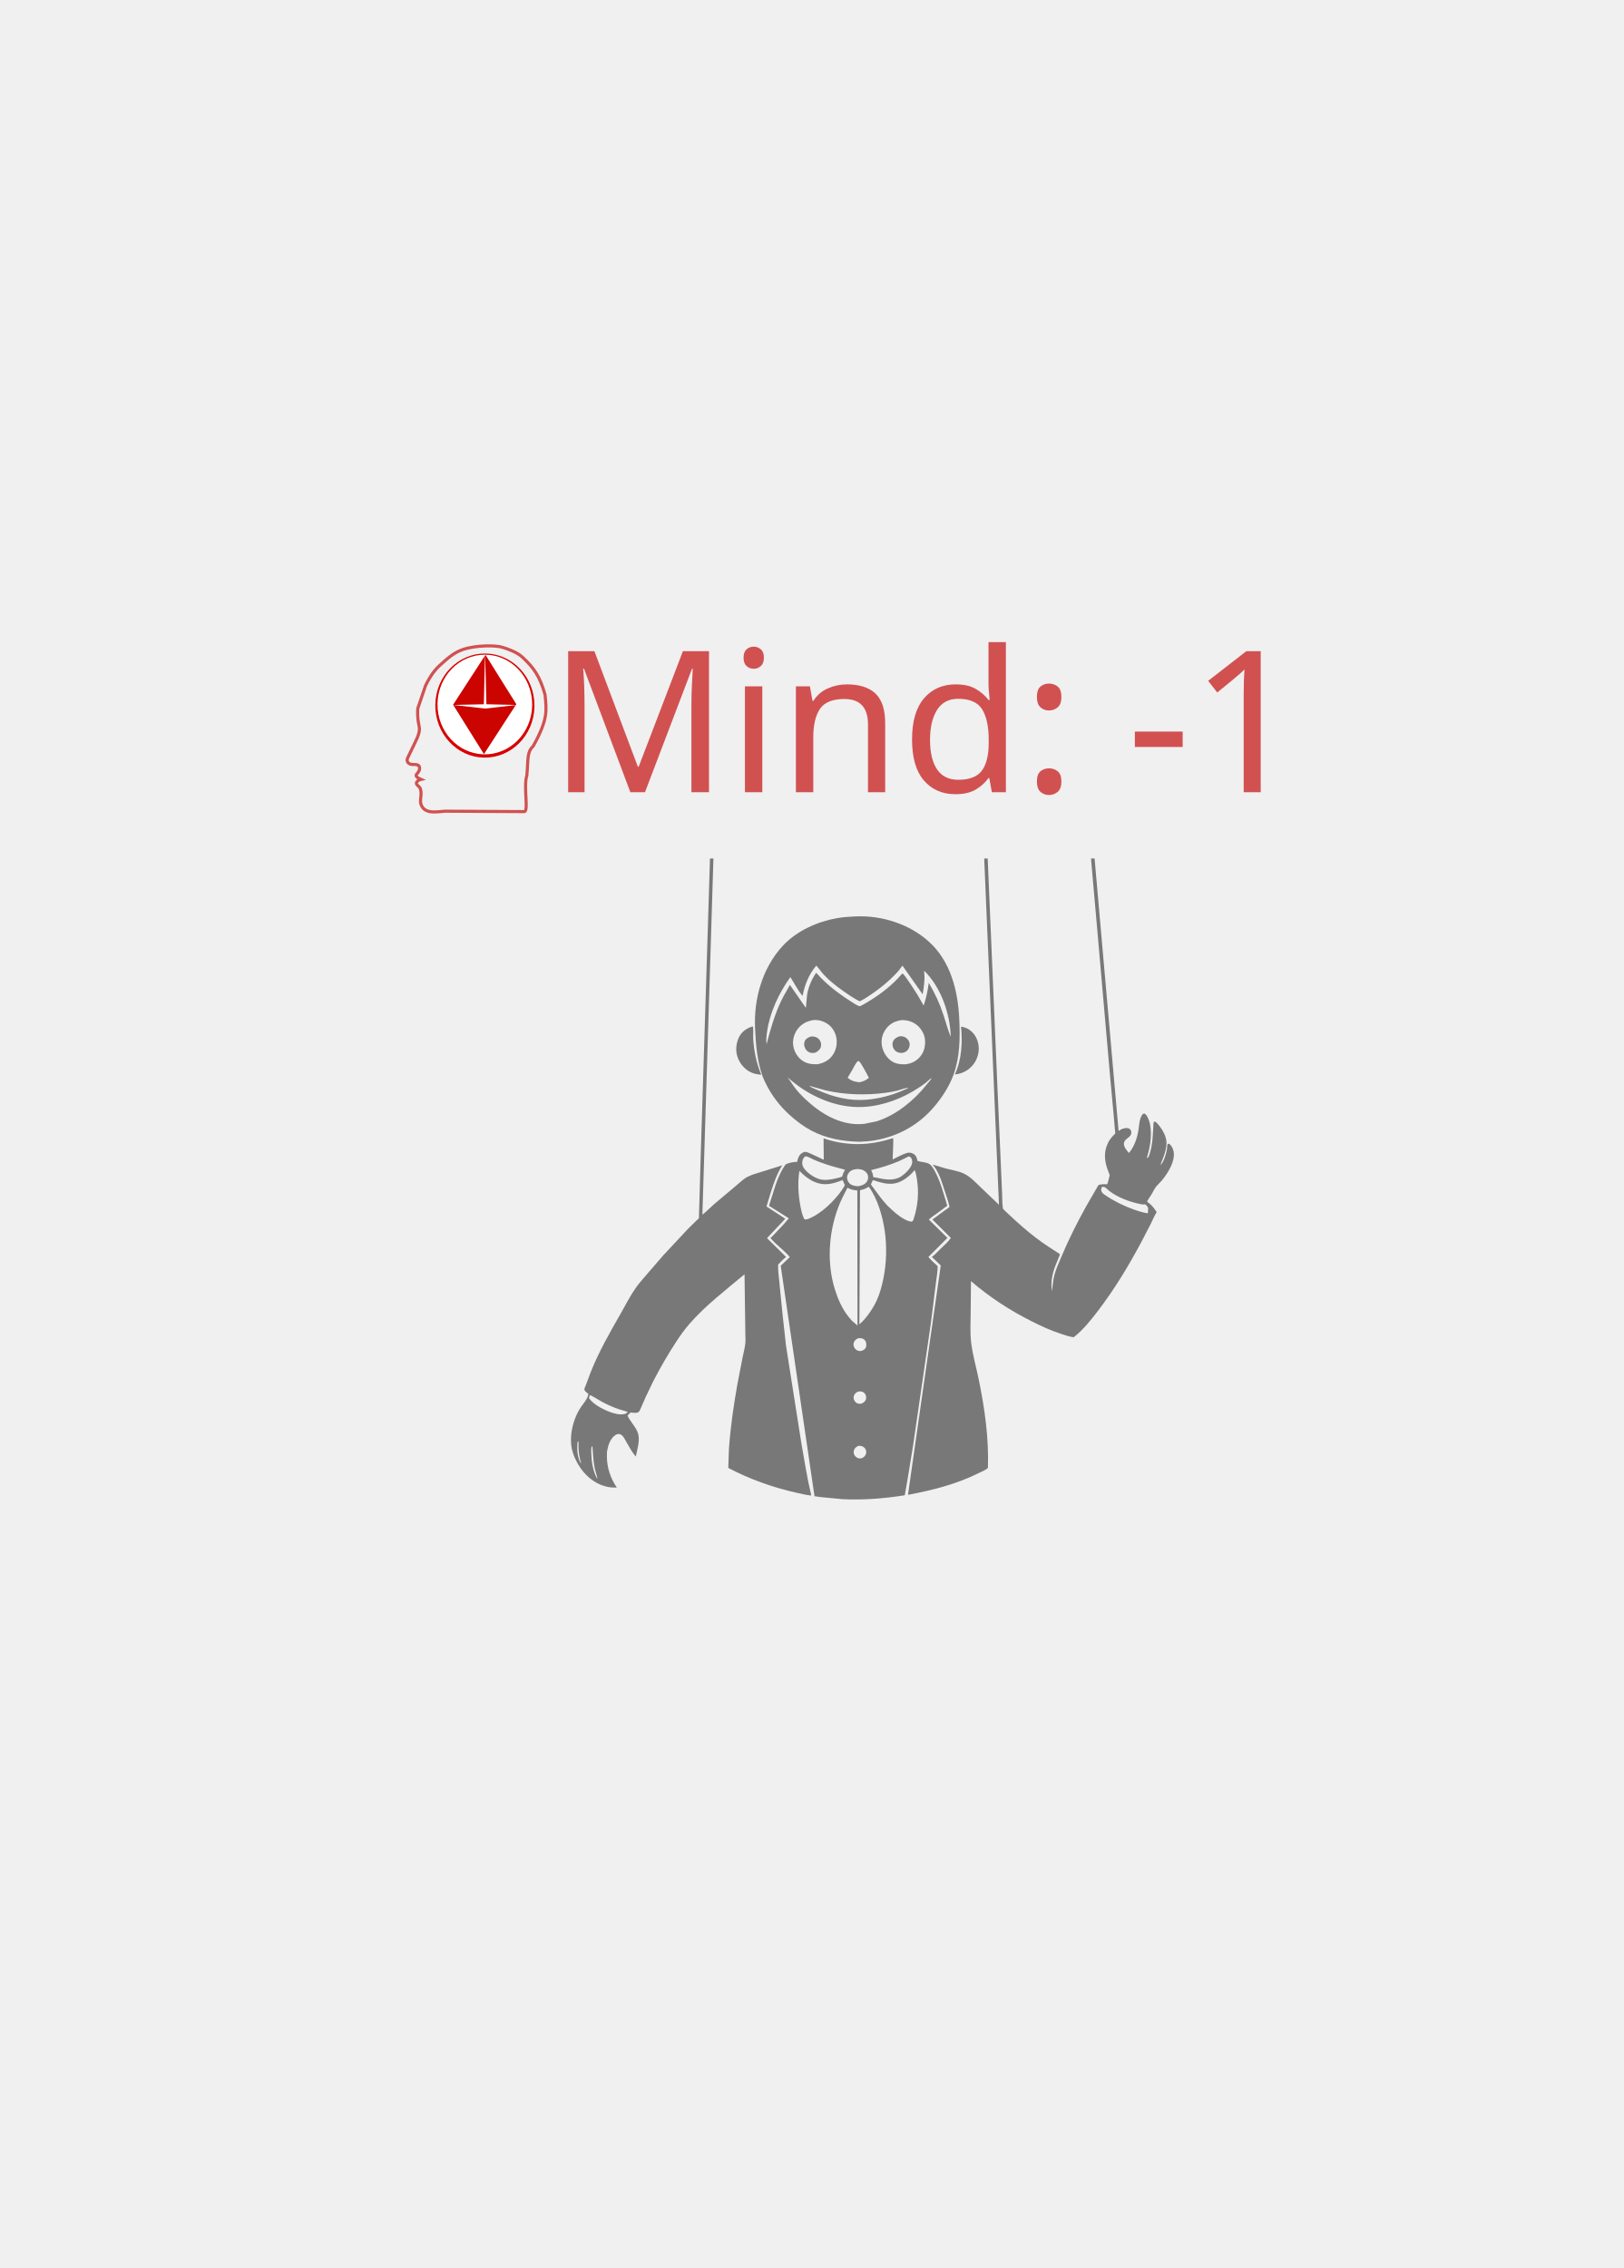
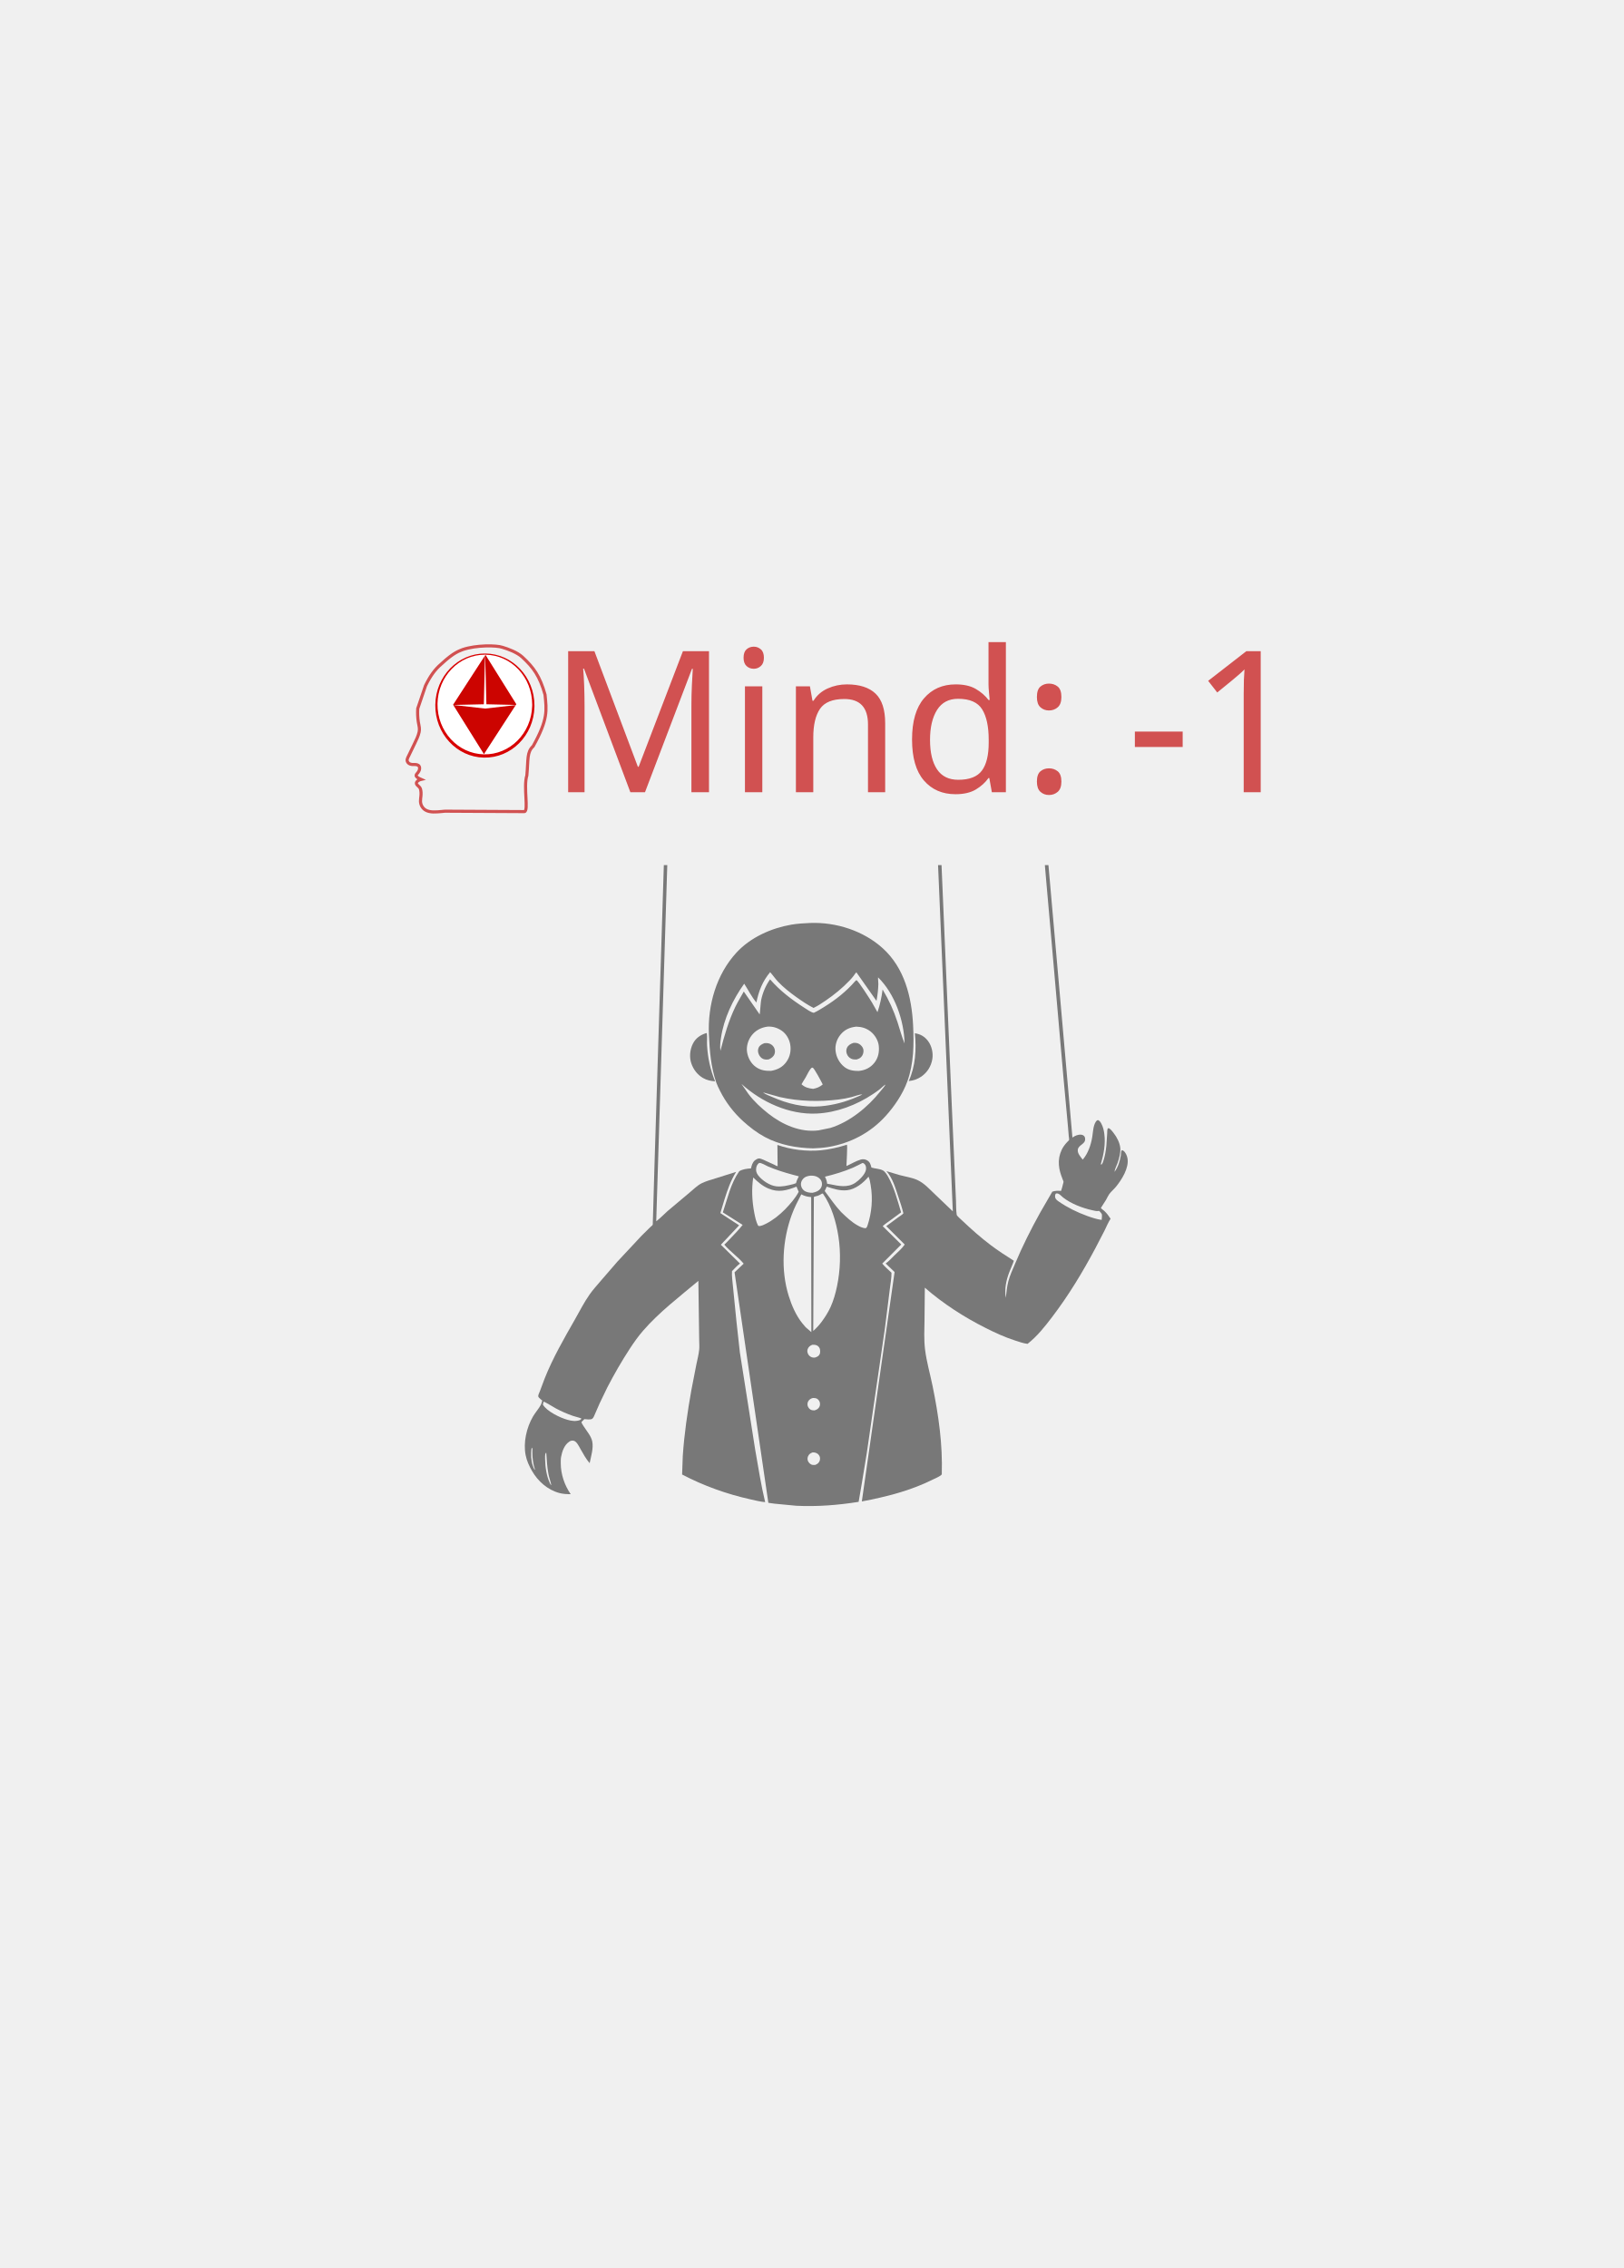
<svg xmlns="http://www.w3.org/2000/svg" width="63mm" height="88mm" viewBox="0 0 63 88" version="1.1" id="svg1" xml:space="preserve">
  <defs id="defs1" />
  <g id="layer1">
    <g id="mind" transform="matrix(0.05173302,0,0,0.05173302,-4.029286,-7.17272)">
      <path fill="#8751D1" d="m 411.692,747.053 c -0.248,-0.034 -0.611,0.045 -0.869,0.069 l -1.884,0.186 c -3.725,0.331 -8.574,0.884 -11.917,-1.099 -2.314,-1.372 -3.715,-3.918 -3.778,-6.59 -0.032,-1.354 0.215,-2.716 0.338,-4.063 0.155,-1.696 0.117,-3.558 -0.362,-5.203 -0.348,-1.196 -1.456,-1.9 -2.279,-2.778 -0.324,-0.346 -0.661,-0.697 -0.758,-1.179 -0.084,-0.422 0.004,-0.782 0.23,-1.143 0.705,-1.126 2.048,-1.756 3.292,-2.053 -1.468,-0.66 -2.981,-1.155 -3.74,-2.7 -0.074,-0.969 0.677,-1.486 1.226,-2.206 0.443,-0.58 0.91,-1.293 1.146,-1.986 0.306,-0.898 0.393,-2.006 -0.062,-2.871 -0.324,-0.614 -0.912,-0.95 -1.547,-1.159 -1.072,-0.353 -2.445,-0.173 -3.575,-0.245 -1.084,-0.069 -2.384,-0.431 -3.123,-1.278 -1.582,-1.814 -0.567,-3.342 0.316,-5.182 l 4.407,-9.126 c 1.327,-2.792 2.809,-5.689 3.466,-8.724 0.231,-1.068 0.278,-2.211 0.162,-3.299 -0.156,-1.451 -0.556,-2.892 -0.776,-4.337 -0.503,-3.301 -0.634,-6.641 -0.433,-9.973 l 5.833,-17.187 c 3.394,-6.969 6.91,-12.094 11.932,-16.327 9.625,-8.979 13.478,-9.656 15.944,-10.766 10.196,-3.459 25.316,-3.258 29.843,-1.682 4.31,1.278 11.022,3.751 14.876,7.313 8.361,7.727 13.111,14.185 17.044,28.182 1.132,11.825 2.475,18.226 -8.917,38.687 -4.825,4.509 -3.586,9.815 -4.723,21.937 -2.701,8.576 1.51,26.663 -1.859,27.098 z" id="path2-3" style="fill:none;fill-opacity:1;stroke:#d15151;stroke-width:2.323;stroke-dasharray:none;stroke-opacity:1" />
      <text xml:space="preserve" style="font-style:normal;font-variant:normal;font-weight:normal;font-stretch:normal;font-size:148.144px;font-family:Amiri;-inkscape-font-specification:'Amiri, Normal';font-variant-ligatures:normal;font-variant-caps:normal;font-variant-numeric:normal;font-variant-east-asian:normal;fill:#d15151;fill-opacity:1;stroke:none;stroke-width:0.269;stroke-dasharray:none;stroke-opacity:1;paint-order:markers fill stroke" x="489.611" y="732.839" id="text1-3">
        <tspan id="tspan1-4" x="489.611" y="732.839">Mind: -1</tspan>
      </text>
      <path style="fill:#d80000;fill-opacity:1;stroke-width:3.499" id="path1-3" d="m 478.694,668.9 a 37.177,39.044 0 0 1 -37.924,37.97 37.177,39.044 0 0 1 -36.412,-39.569 37.177,39.044 0 0 1 37.427,-38.51 37.177,39.044 0 0 1 36.923,39.043" />
      <path style="fill:#ffffff;fill-opacity:1;stroke-width:3.345" id="path1-93" d="m 476.992,668.073 a 35.503,37.38 0 0 1 -36.216,36.351 35.503,37.38 0 0 1 -34.772,-37.882 35.503,37.38 0 0 1 35.742,-36.868 35.503,37.38 0 0 1 35.26,37.379" />
      <rect style="fill:#cc0400;fill-opacity:1;stroke-width:4.104" id="rect1-6" width="43.67" height="44.625" x="787.511" y="-45.42" transform="matrix(0.5298425,0.8480961,-0.5441132,0.8390118,0,0)" />
      <path id="path3-2" style="fill:#ffffff;stroke-width:4.177" d="m 465.398,667.374 -23.729,2.714 -23.729,-2.714 23.729,-0.543 z" />
      <path id="path4-6" style="fill:#ffffff;stroke-width:2.365" d="m 440.739,667.762 0.954,-40.117 0.981,39.742 z" />
    </g>
-     <g id="g9" transform="matrix(0.2591121,0,0,0.2591121,20.85341,33.31115)" style="opacity:0.5">
+     <g id="g9" transform="matrix(0.2591121,0,0,0.2591121,19.06282,33.56694)" style="opacity:0.5">
      <path transform="matrix(0.0976562,0,0,0.0976562,6.10352e-5,0)" d="m 269.765,0 -16.931,546.125 c 6.22,-4.682 11.921,-10.822 17.799,-15.983 l 33.768,-28.366 c 5.6,-4.66 11.425,-10.588 17.934,-13.836 6.708,-3.348 14.163,-5.339 21.299,-7.554 l 31.667,-9.973 c -8.254,13.302 -13.044,27.055 -17.714,41.921 l -6.435,21.261 28.786,18.746 -28.01,29.779 29.29,28.85 c -4.509,3.411 -8.293,7.531 -12.196,11.597 -0.566,7.623 0.822,16.054 1.473,23.683 l 5.398,54.077 5.17,46.787 23.55,149.588 c 4.768,26.673 8.838,53.751 15.227,80.084 -7.572,-0.639 -15.295,-2.643 -22.715,-4.293 -36.208,-8.048 -71.762,-20.787 -104.61,-38.049 L 293.536,906 c 2.265,-33.58 7.196,-67.513 13.109,-100.641 l 7.779,-39.958 c 1.483,-7.266 3.533,-14.944 4.275,-22.296 0.454,-4.507 0.087,-9.316 0.026,-13.843 l -0.345,-24.431 -0.924,-67.333 c -29.005,24.366 -60.015,47.883 -84.927,76.611 -7.233,8.341 -13.841,17.646 -19.881,26.883 -12.748,19.495 -24.231,39.482 -34.95,60.158 l -11.628,24.157 -7.172,16.374 c -0.903,2.087 -2.224,5.786 -4.046,7.169 -2.664,2.023 -8.907,0.886 -12.201,0.676 l -4.488,4.447 c 0.481,2.3 2.297,4.853 3.576,6.793 l 7.622,11.133 c 2.369,3.546 4.548,7.769 5.389,11.953 2.068,10.288 -1.942,22.944 -4.013,33.168 -5.729,-6.577 -9.909,-14.486 -14.226,-22.02 -2.158,-3.767 -5.645,-11.33 -10.261,-12.341 -2.498,-0.546 -4.536,-0.077 -6.647,1.31 -7.669,5.039 -11.018,14.78 -12.629,23.359 -0.62,3.304 -0.545,6.723 -0.529,10.074 0.083,16.732 5.747,33.469 15.239,47.188 -5.975,-0.011 -11.503,-0.208 -17.297,-1.755 C 86.3,958.007 71.45,944.833 62.242,928.766 57.988,921.343 54.375,913.423 52.656,905 c -3.974,-19.465 1.323,-42.385 11.145,-59.394 3.621,-6.27 8.808,-11.815 12.162,-18.103 1.025,-1.922 1.524,-4.41 2.099,-6.512 -1.665,-1.367 -3.55,-2.735 -4.962,-4.361 -0.683,-0.787 -1.212,-1.424 -1.194,-2.509 0.035,-2.099 1.707,-5.163 2.453,-7.171 l 7.432,-19.819 C 94.279,755.705 111.45,726.012 128.16,696.69 c 7.397,-12.98 14.193,-26.564 22.852,-38.775 4.672,-6.589 10.247,-12.72 15.453,-18.896 l 26.749,-30.924 37.292,-39.933 12.991,-12.828 c 0.961,-0.938 3.429,-2.807 3.95,-3.846 0.245,-0.487 0.085,-2.32 0.107,-2.988 L 247.908,537.965 250.19,459 261.197,106.008 264.487,0 Z M 92,951 92.378,951.497 92,951 91.806,950.016 c -1.102,-5.278 -3.087,-10.413 -4.152,-15.787 -2.17,-10.951 -2.624,-21.943 -3.417,-33.048 -0.81,0.283 -0.482,0.088 -1.025,0.513 -1.092,2.97 -0.811,6.256 -0.76,9.372 0.194,11.916 2.153,25.797 7.338,36.633 0.613,1.28 1.083,2.416 2.21,3.301 z M 80.197,822.75 c -0.539,1.515 -0.895,2.912 -1.159,4.5 5.916,10.307 26.553,20.284 37.86,23.342 6.518,1.762 12.224,2.662 18.765,0.483 l 2.234,-1.825 0.066,-0.747 c -4.211,-1.682 -8.848,-2.589 -13.16,-4.069 -8.894,-3.055 -17.398,-6.863 -25.713,-11.25 C 96.091,831.602 81.828,822.638 80.197,822.75 Z m -18.238,70.5 c -0.772,2.567 -0.807,5.382 -0.926,8.047 -0.39,8.776 0.95,17.771 5.128,25.597 l 0.2,0.356 0.472,-0.557 c -2.904,-9.134 -3.935,-17.376 -3.926,-26.943 0.002,-2.033 0.659,-5.274 -0.948,-6.5 z" id="path2" />
      <path transform="matrix(0.0976562,0,0,0.0976562,6.10352e-5,0)" d="m 854.19,0 36.79,417.755 c 3.937,-2.805 8.579,-4.861 13.509,-4.373 1.982,0.196 3.902,1.166 5.03,2.868 0.701,1.057 0.835,2.148 0.933,3.39 0.667,8.439 -10.299,9.082 -11.253,16.835 -0.691,5.619 4.4,11.021 7.571,15.123 8.062,-9.266 12.593,-22.475 14.559,-34.478 1.182,-7.218 1.423,-17.811 5.672,-23.87 1.028,-1.467 1.535,-1.924 3.249,-2.283 2.438,0.969 3.732,3.099 4.964,5.32 2.75,4.958 3.938,10.369 4.671,15.924 2.055,15.579 -0.956,31.371 -5.35,46.289 l 0.532,0.839 c 1.936,-0.871 2.859,-4.303 3.491,-6.223 2.397,-7.29 3.665,-15.248 4.456,-22.866 l 1.234,-18.533 c 0.15,-2.44 -0.058,-5.975 1.002,-8.155 l 1.75,-0.063 c 2.85,1.569 5.132,4.789 7.13,7.311 4.99,6.298 9.546,15.086 10.26,23.211 0.634,7.216 -1.937,16.328 -4.319,23.094 -1.547,4.393 -4.035,8.573 -4.587,13.24 5.396,-6.889 8.393,-16.759 9.713,-25.335 0.271,-1.762 0.245,-5.55 0.962,-7.02 0.179,-0.367 0.561,-0.593 0.841,-0.889 0.7,0.183 1.337,0.381 1.95,0.783 3.446,2.259 5.69,7.617 6.422,11.549 2.755,14.801 -9.014,33.299 -17.882,44.043 -3.118,3.778 -7.534,7.343 -10.265,11.297 -1.799,2.604 -3.133,5.724 -4.708,8.484 l -7.924,12.49 c 1.484,1.798 3.705,3.112 5.429,4.702 3.658,3.377 6.777,7.59 9.436,11.782 -3.676,5.672 -6.231,12.05 -9.22,18.097 l -14.218,27.403 c -19.551,36.677 -40.924,72.049 -66.129,105.149 -11.26,14.787 -22.999,29.659 -37.72,41.203 -6.551,-0.741 -13.425,-3.286 -19.697,-5.315 -15.407,-4.982 -29.641,-11.563 -44.089,-18.798 -33.274,-16.662 -65.681,-37.54 -93.726,-62.036 l -0.465,48.874 c -0.251,15.255 -1.042,30.953 0.84,46.115 2.345,18.887 7.72,37.224 11.528,55.821 9.222,45.034 15.545,89.429 14.096,135.529 -2.472,3.058 -9.702,5.869 -13.375,7.707 -34.538,17.284 -71.457,26.608 -109.209,33.727 l 50.242,-351.756 -13.674,-13.089 c 4.765,-3.292 8.953,-8.08 13.089,-12.134 5.449,-5.342 11.78,-10.673 16.135,-16.93 l -28.304,-28.2 18.152,-13.431 c 2.463,-1.806 6.316,-3.91 8.09,-6.254 -2.054,-8.583 -4.965,-16.966 -7.747,-25.333 -4.471,-13.445 -8.659,-28.545 -18.218,-39.303 l 20.244,6.022 c 8.703,2.338 18.841,3.786 26.967,7.479 10.794,4.904 18.646,13.988 27.128,21.953 L 707.584,530.935 684.955,0 h 5.319 l 4.159,97.468 11.024,258.782 5.147,116.812 1.819,41.544 c 0.312,7.037 0.074,14.743 1.147,21.674 0.258,1.664 7.148,7.592 8.615,8.984 13.833,13.132 28.299,25.981 43.544,37.464 11.367,8.562 23.384,16.35 35.417,23.938 -1.974,6.039 -4.779,11.797 -7.05,17.731 -4.825,12.608 -7.478,25.639 -5.279,39.171 1.102,-8.472 1.637,-16.82 3.821,-25.13 2.476,-9.424 6.795,-18.553 10.553,-27.535 11.048,-26.403 24.138,-52.45 38.02,-77.475 l 18.921,-32.708 c 4.679,-1.598 8.582,-1.434 13.447,-1.167 1.217,-3.397 2.083,-6.789 2.893,-10.303 0.246,-1.068 0.886,-2.806 0.868,-3.836 -0.01,-0.542 -0.704,-1.867 -0.906,-2.408 l -2.608,-6.968 c -2.506,-6.922 -3.987,-14.522 -3.701,-21.902 0.307,-7.914 2.904,-16.052 7.29,-22.669 1.716,-2.589 3.679,-4.895 5.828,-7.134 0.352,-0.367 2.558,-2.376 2.617,-2.771 0.26,-1.753 -0.405,-4.698 -0.561,-6.529 L 883.998,399.422 877.235,325.82 857.509,100.25 851.476,31.973 848.714,0 Z m 11.299,503.75 c -1.21,1.633 -1.271,3.331 -1.016,5.375 0.407,3.259 3.456,5.306 5.935,7.015 13.008,8.969 28.181,16.411 43.013,21.755 7.209,2.598 14.802,5.118 22.405,6.159 0.085,-2.138 0.908,-7.164 0.131,-9.043 -0.397,-0.962 -1.97,-2.71 -2.707,-3.521 -0.471,-0.518 -0.951,-0.902 -1.5,-1.331 l -0.969,0.213 c -2.858,0.521 -6.636,-0.578 -9.431,-1.189 -15.015,-3.28 -32.32,-9.891 -44.54,-19.406 -2.857,-2.225 -6.453,-6.9 -10.276,-6.353 -0.467,0.067 -0.647,0.163 -1.045,0.326 z" id="path3" />
      <path transform="matrix(0.0976562,0,0,0.0976562,6.10352e-5,0)" d="m 493.362,434.323 c -25.793,-0.658 -51.046,-5.12 -74.034,-17.425 -11.93,-6.386 -23.068,-14.953 -33.073,-24.022 -14.512,-13.155 -27.012,-29.363 -35.696,-46.923 -2.071,-4.187 -4.292,-8.542 -5.81,-12.961 -8.095,-23.562 -10.06,-48.591 -11.151,-73.32 -1.987,-45.039 11.398,-91.979 42.266,-125.521 21.396,-23.25 53.227,-37.478 83.951,-42.817 9.501,-1.651 19.264,-2.17 28.882,-2.609 39.928,-1.531 81.872,11.933 111.598,38.922 33.133,30.083 44.228,74.579 46.374,117.817 1.436,28.935 1.166,58.938 -8.946,86.503 -7.031,19.163 -19.603,37.841 -33.26,52.893 -23.38,25.768 -54.217,41.866 -88.463,47.471 -7.496,1.227 -15.063,1.624 -22.638,1.991 z m -99.079,-83.317 c 8.496,11.342 19.478,21.386 30.59,30.139 21.357,16.825 49.009,29.133 76.748,25.607 l 18.222,-3.731 c 29.67,-9.113 57.841,-32.225 76.881,-56.422 2.52,-3.202 5.824,-6.481 7.725,-10.055 l 0.506,-0.536 -0.506,0.536 c -2.61,1.05 -5.897,4.787 -8.179,6.598 -3.534,2.806 -7.323,5.394 -11.073,7.899 -25.334,16.924 -55.814,28.467 -86.391,29.918 -42.075,1.997 -84.639,-17.587 -115.309,-45.501 z M 415.5,348 l 1.031,0.511 c 3.613,3.053 9.6,5.062 13.969,6.985 23.649,10.408 48.166,16.523 74.087,14.357 19.317,-1.615 38.713,-6.694 56.441,-14.554 2.546,-1.129 5.634,-2.145 7.865,-3.799 l 1.104,-0.498 -1.104,0.498 c -4.902,0.126 -11.594,2.929 -16.39,4.163 -6.593,1.697 -13.286,2.908 -20.039,3.756 -29.804,3.741 -60.698,2.884 -90.053,-3.728 l -25.473,-7.09 -0.407,-0.09 -1.031,-0.511 -0.498,-0.377 z m 11.99,-183.854 c -11.643,13.986 -17.569,28.845 -21.061,46.544 -7.436,-8.765 -12.485,-19.277 -18.712,-28.851 -17.378,24.251 -31.306,53.537 -35.629,83.219 -0.882,6.056 -1.747,12.919 -0.901,19.007 l 0.103,0.561 c 5.836,-22.751 12.579,-46.028 22.8,-67.228 3.9,-8.088 8.728,-15.652 12.986,-23.548 l 24.33,35.088 c 0.475,-0.739 1.582,-18.52 2.281,-21.904 2.334,-11.313 7.003,-22.405 13.664,-31.868 15.56,17.795 33.119,31.113 52.931,43.814 3.203,2.052 10.426,7.185 14.222,7.473 5.642,-2.587 11.001,-6.011 16.283,-9.273 17.183,-10.613 33.61,-23.598 46.816,-38.945 l 2.147,-1.885 c 2.745,0.695 21.133,29.697 23.922,34.379 l 8.398,14.79 c 3.91,-11.258 6.34,-22.998 7.853,-34.809 9.791,16.357 16.959,32.089 22.896,50.215 3.547,10.827 6.403,22.074 10.82,32.579 -0.771,-35.267 -15.139,-76.535 -40.646,-101.363 -0.269,3.331 0.497,6.799 0.419,10.182 -0.199,8.547 -1.311,17.502 -2.843,25.908 l -30.904,-43.907 c -1.613,1.534 -2.781,3.648 -4.134,5.426 -1.952,2.568 -4.113,4.973 -6.34,7.304 -11.055,11.568 -23.099,21.415 -36.275,30.457 -6.011,4.125 -12.341,8.426 -18.963,11.499 -9.142,-4.758 -17.702,-10.517 -26.078,-16.496 -10.142,-7.241 -19.877,-14.865 -28.457,-23.943 -4.321,-4.572 -7.742,-9.853 -11.928,-14.425 z m -4.105,83.524 c -9.999,1.404 -18.464,5.793 -24.593,13.935 -5.24,6.962 -8.046,16.563 -6.674,25.258 1.397,8.85 6.123,17.477 13.525,22.701 7.336,5.177 14.45,6.055 23.257,5.93 9.924,-1.762 17.757,-5.637 23.684,-14.036 5.43,-7.694 7.262,-17.137 5.712,-26.377 -1.377,-8.205 -6.138,-16.474 -13.086,-21.211 -6.548,-4.465 -13.915,-6.738 -21.825,-6.2 z m 136.065,0.025 c -9.896,1.062 -17.846,4.539 -24.199,12.403 -5.675,7.025 -8.462,15.873 -7.44,24.901 1.071,9.469 5.93,18.54 13.463,24.462 6.61,5.197 13.879,6.155 22.042,6.176 9.507,-0.942 17.7,-4.721 23.78,-12.249 6.156,-7.621 7.993,-16.828 6.951,-26.415 -0.901,-8.281 -6.076,-16.76 -12.596,-21.86 -6.558,-5.13 -13.732,-7.217 -22.001,-7.418 z m -68.32,63.055 c -3.731,3.285 -6.57,10.2 -9.095,14.564 -2.088,3.61 -4.506,7.025 -6.434,10.723 5.279,4.938 10.801,6.217 17.756,7.071 5.959,-1.177 10.121,-2.866 14.787,-6.751 -1.999,-4.163 -12.791,-24.596 -15.394,-25.817 z" id="path4" />
      <path transform="matrix(0.0976562,0,0,0.0976562,6.10352e-5,0)" d="m 324.409,326.372 c -8.598,-5.206 -14.411,-12.714 -17.719,-22.181 -3.34,-9.554 -2.217,-21.128 2.251,-30.138 4.218,-8.508 11.139,-13.377 19.987,-16.303 l 1.451,-0.149 c 0.866,6.009 0.02,12.711 0.377,18.863 1.119,19.292 5.055,37.198 12.292,55.113 -7.214,-0.683 -12.247,-1.629 -18.639,-5.205 z" id="path5" />
      <path transform="matrix(0.0976562,0,0,0.0976562,6.10352e-5,0)" d="m 659.659,324.043 c -6.342,4.233 -12.088,6.23 -19.664,7.096 10.38,-22.748 11.888,-48.779 9.415,-73.309 8.609,1.297 15.087,5.066 20.311,12.094 5.602,7.536 7.983,18.265 6.442,27.498 -1.85,11.08 -7.498,20.044 -16.504,26.621 z" id="path6" />
      <path transform="matrix(0.0976562,0,0,0.0976562,6.10352e-5,0)" d="m 559.919,298.047 c -2.834,0.072 -5.249,0.081 -7.881,-1.111 -3.442,-1.558 -5.785,-4.129 -7.017,-7.706 -1.035,-3.006 -1.061,-6.346 0.363,-9.23 2.047,-4.143 5.67,-5.984 9.867,-7.413 3.208,-0.165 5.759,-0.031 8.655,1.62 2.866,1.634 5.619,4.752 6.426,8.015 0.801,3.233 0.036,7.04 -1.649,9.864 -2.099,3.52 -4.967,4.902 -8.764,5.961 z" id="path7" />
      <path transform="matrix(0.0976562,0,0,0.0976562,6.10352e-5,0)" d="m 425.408,297.886 c -2.797,0.419 -5.802,0.488 -8.463,-0.6 -3.249,-1.329 -5.594,-4.144 -6.95,-7.327 -1.341,-3.148 -1.59,-6.667 -0.232,-9.845 1.687,-3.948 5.119,-5.537 8.853,-7.046 2.13,-0.196 4.058,-0.352 6.168,0.142 3.616,0.846 6.67,2.984 8.519,6.257 1.654,2.928 2.075,6.859 0.954,10.043 -1.486,4.224 -5.018,6.551 -8.849,8.376 z" id="path8" />
      <path transform="matrix(0.0976562,0,0,0.0976562,6.10352e-5,0)" d="m 434.102,979.144 -9.36,-1.3 -51.799,-353.458 13.985,-13.25 c -8.802,-10.609 -20.837,-18.575 -29.745,-29.212 3.523,-3.008 6.73,-6.723 9.959,-10.058 6.302,-6.507 12.545,-13.109 18.211,-20.184 L 354.96,532.497 c 7.405,-21.735 11.776,-43.927 25.216,-63.165 5.499,-3.176 11.736,-3.882 17.952,-4.279 1.002,-4.56 2.259,-9.119 5.919,-12.303 1.449,-1.26 4.204,-2.782 6.124,-2.947 1.877,-0.162 4.977,1.196 6.738,1.898 l 16.902,7.729 c 1.498,0.732 3.492,2.077 5.14,2.233 l -0.32,-32.584 c 20.769,7.368 44.564,10.214 66.528,8.214 13.66,-1.244 26.977,-4.457 40.033,-8.543 1.049,1.32 -0.607,28.838 -0.708,32.699 7.164,-3.219 14.417,-7.713 21.933,-9.933 3.391,-1.002 6.68,-0.588 9.736,1.175 4.553,2.628 5.395,6.326 6.631,11.063 5.511,1.793 12.597,1.686 17.655,4.436 3.397,1.847 6.234,6.65 8.096,9.949 9.246,16.379 14.39,36.362 19.729,54.348 l -15.843,11.704 c -4.155,3.035 -8.633,5.878 -12.359,9.438 l 28.485,28.081 -29.184,29.278 c 4.144,5.064 9.415,9.524 14.172,14.023 0.181,8.181 -1.637,17.081 -2.576,25.246 l -7.552,60.54 -27.753,190.804 -7.366,45.057 -5.123,29.704 c -31.556,5.034 -63.576,7.565 -95.542,6.003 z M 410.555,456.75 c -2.634,1.89 -3.854,4.303 -4.413,7.5 -0.775,4.432 0.332,8.026 3.059,11.548 6.051,7.817 17.751,15.651 27.72,16.757 9.121,1.011 17.253,-1.243 25.992,-3.357 l 4.254,-1.469 c 0.985,-3.916 2.349,-6.973 4.333,-10.509 -12.888,-3.318 -25.714,-6.865 -38.193,-11.543 l -9.488,-3.815 c -3.144,-1.397 -10.063,-5.763 -13.264,-5.112 z m 158.555,0 c -5.013,2.375 -9.811,5.137 -14.923,7.314 -13.741,5.852 -28.175,10.21 -42.674,13.694 l 0.266,0.487 c 1.676,3.175 2.733,6.759 3.102,10.326 l 4.724,0.804 c 12.999,2.723 26.512,5.676 38.39,-2.178 5.885,-3.891 14.855,-12.613 16.3,-19.565 0.539,-2.593 0.351,-5.929 -1.147,-8.178 -0.677,-1.016 -2.136,-2.314 -3.344,-2.623 z m -79.729,19.414 c -4.921,0.59 -8.937,1.729 -12.131,5.843 -1.86,2.397 -2.936,5.725 -2.474,8.743 0.502,3.279 2.061,6.254 4.724,8.29 3.552,2.714 8.472,3.411 12.812,3.412 4.835,-0.902 9.797,-2.667 12.686,-6.952 2.012,-2.983 2.422,-6.005 1.625,-9.475 -0.789,-3.434 -3.499,-6.029 -6.476,-7.704 -3.328,-1.872 -7.009,-2.235 -10.766,-2.157 z m 88.962,1.563 c -7.927,9.641 -20.23,19.53 -33.093,20.822 -10.872,1.093 -20.805,-2.23 -30.968,-5.537 l -3.113,6.719 c 8.248,10.913 15.645,22.113 25.04,32.128 7.922,7.622 15.933,15.401 25.618,20.768 3.788,2.099 7.547,3.864 11.923,4.219 1.876,-0.953 2.269,-1.96 2.931,-3.929 6.71,-19.958 8.464,-41.218 4.981,-61.994 -0.737,-4.399 -1.441,-9.127 -3.319,-13.196 z m -176.8,1.263 c -2.718,18.167 -1.797,36.157 1.617,54.168 1.209,6.378 2.789,13.822 5.812,19.592 1.378,1.018 2.087,0.777 3.778,0.468 2.928,-0.536 5.854,-2.061 8.504,-3.383 10.68,-5.329 20.856,-13.633 29.25,-22.094 7.856,-8.231 15.402,-16.641 20.772,-26.753 l -3.369,-7.992 c -14.805,5.872 -27.689,9.461 -43.035,2.922 -9.391,-4.001 -16.105,-9.909 -23.329,-16.928 z m 105.452,24.76 c -2.071,1.287 -4.08,2.408 -6.374,3.254 -1.469,0.542 -5.149,1.031 -6.115,1.952 l -0.938,205.329 c 4.826,-4.241 9.097,-8.945 12.945,-14.087 5.19,-7.037 9.786,-14.234 13.455,-22.198 4.673,-10.143 7.797,-21.342 10.074,-32.25 5.14,-24.62 6.007,-51.271 2.17,-76.151 -3.461,-22.44 -10.642,-47.227 -23.85,-65.983 z m -31.732,1.102 c -5.318,10.124 -10.61,20.395 -14.562,31.142 -14.356,39.039 -17.178,84.633 -4.746,124.554 4.536,14.567 11.059,29.735 20.642,41.721 l 5.341,6.334 8.74,7.544 -0.268,-207.099 c -5.695,-0.5 -10.066,-1.454 -15.147,-4.196 z m 16.794,230.681 c -3.312,1.369 -5.631,3.026 -6.972,6.467 -0.942,2.416 -0.672,4.886 0.36,7.229 1.172,2.662 3.37,4.53 6.088,5.527 1.498,0.55 3.295,0.527 4.86,0.331 3.122,-1.082 5.719,-2.129 7.13,-5.337 1.006,-2.287 0.852,-6.512 -0.113,-8.792 -0.925,-2.189 -2.768,-3.972 -5.01,-4.775 -2.075,-0.743 -4.171,-0.738 -6.343,-0.65 z m 1.058,81.549 c -3.181,0.843 -5.37,2.031 -7.146,4.918 -1.261,2.051 -1.554,4.828 -0.91,7.133 0.661,2.365 2.308,4.57 4.438,5.82 1.811,1.061 4.006,1.175 6.043,1.177 3.201,-0.972 5.581,-2.23 7.322,-5.204 1.284,-2.191 1.351,-5.303 0.607,-7.676 -0.63,-2.012 -2.67,-4.416 -4.619,-5.274 -1.633,-0.719 -3.966,-0.953 -5.735,-0.894 z m -0.422,83.429 c -3.416,1.318 -5.535,2.482 -7.086,5.989 -0.986,2.228 -1.094,4.892 -0.154,7.151 1.004,2.414 3.101,4.631 5.529,5.636 1.529,0.633 3.974,0.599 5.594,0.463 3.243,-1.342 5.47,-2.75 6.777,-6.147 0.851,-2.211 0.905,-5.083 -0.098,-7.259 -1.186,-2.571 -3.396,-4.43 -6.081,-5.258 -1.407,-0.434 -3.011,-0.575 -4.481,-0.575 z" id="path9" />
    </g>
  </g>
</svg>
